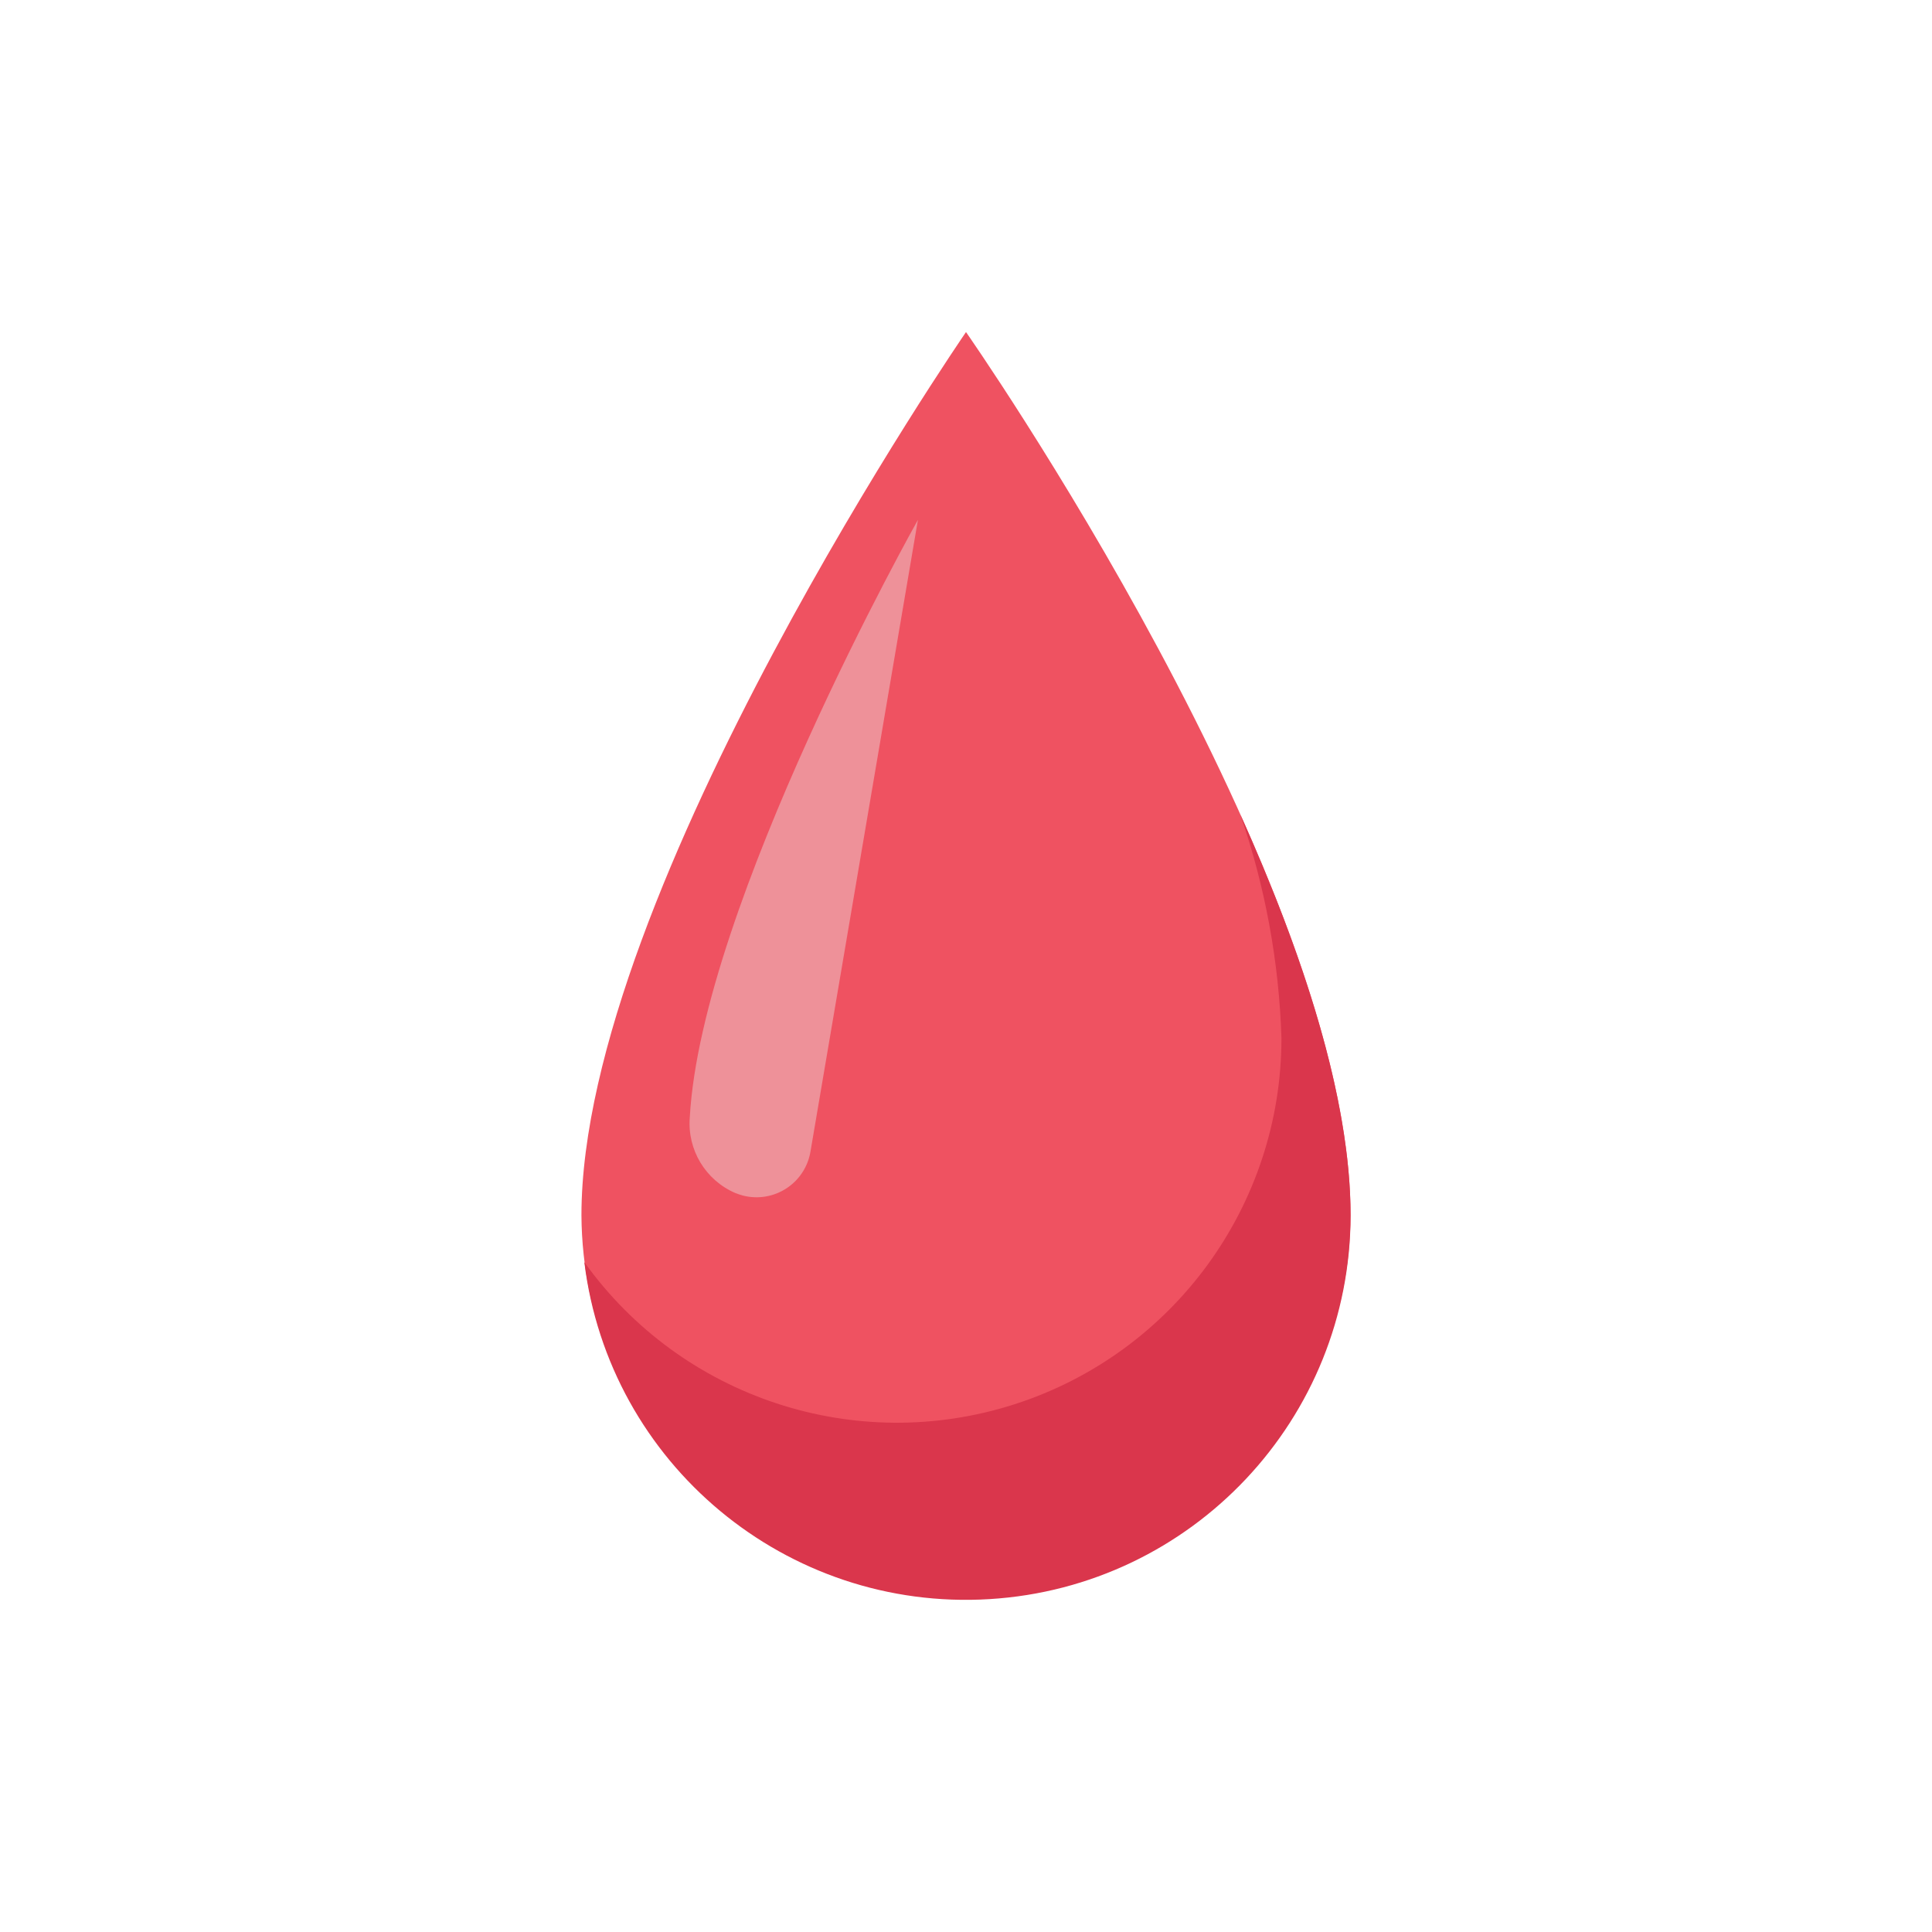
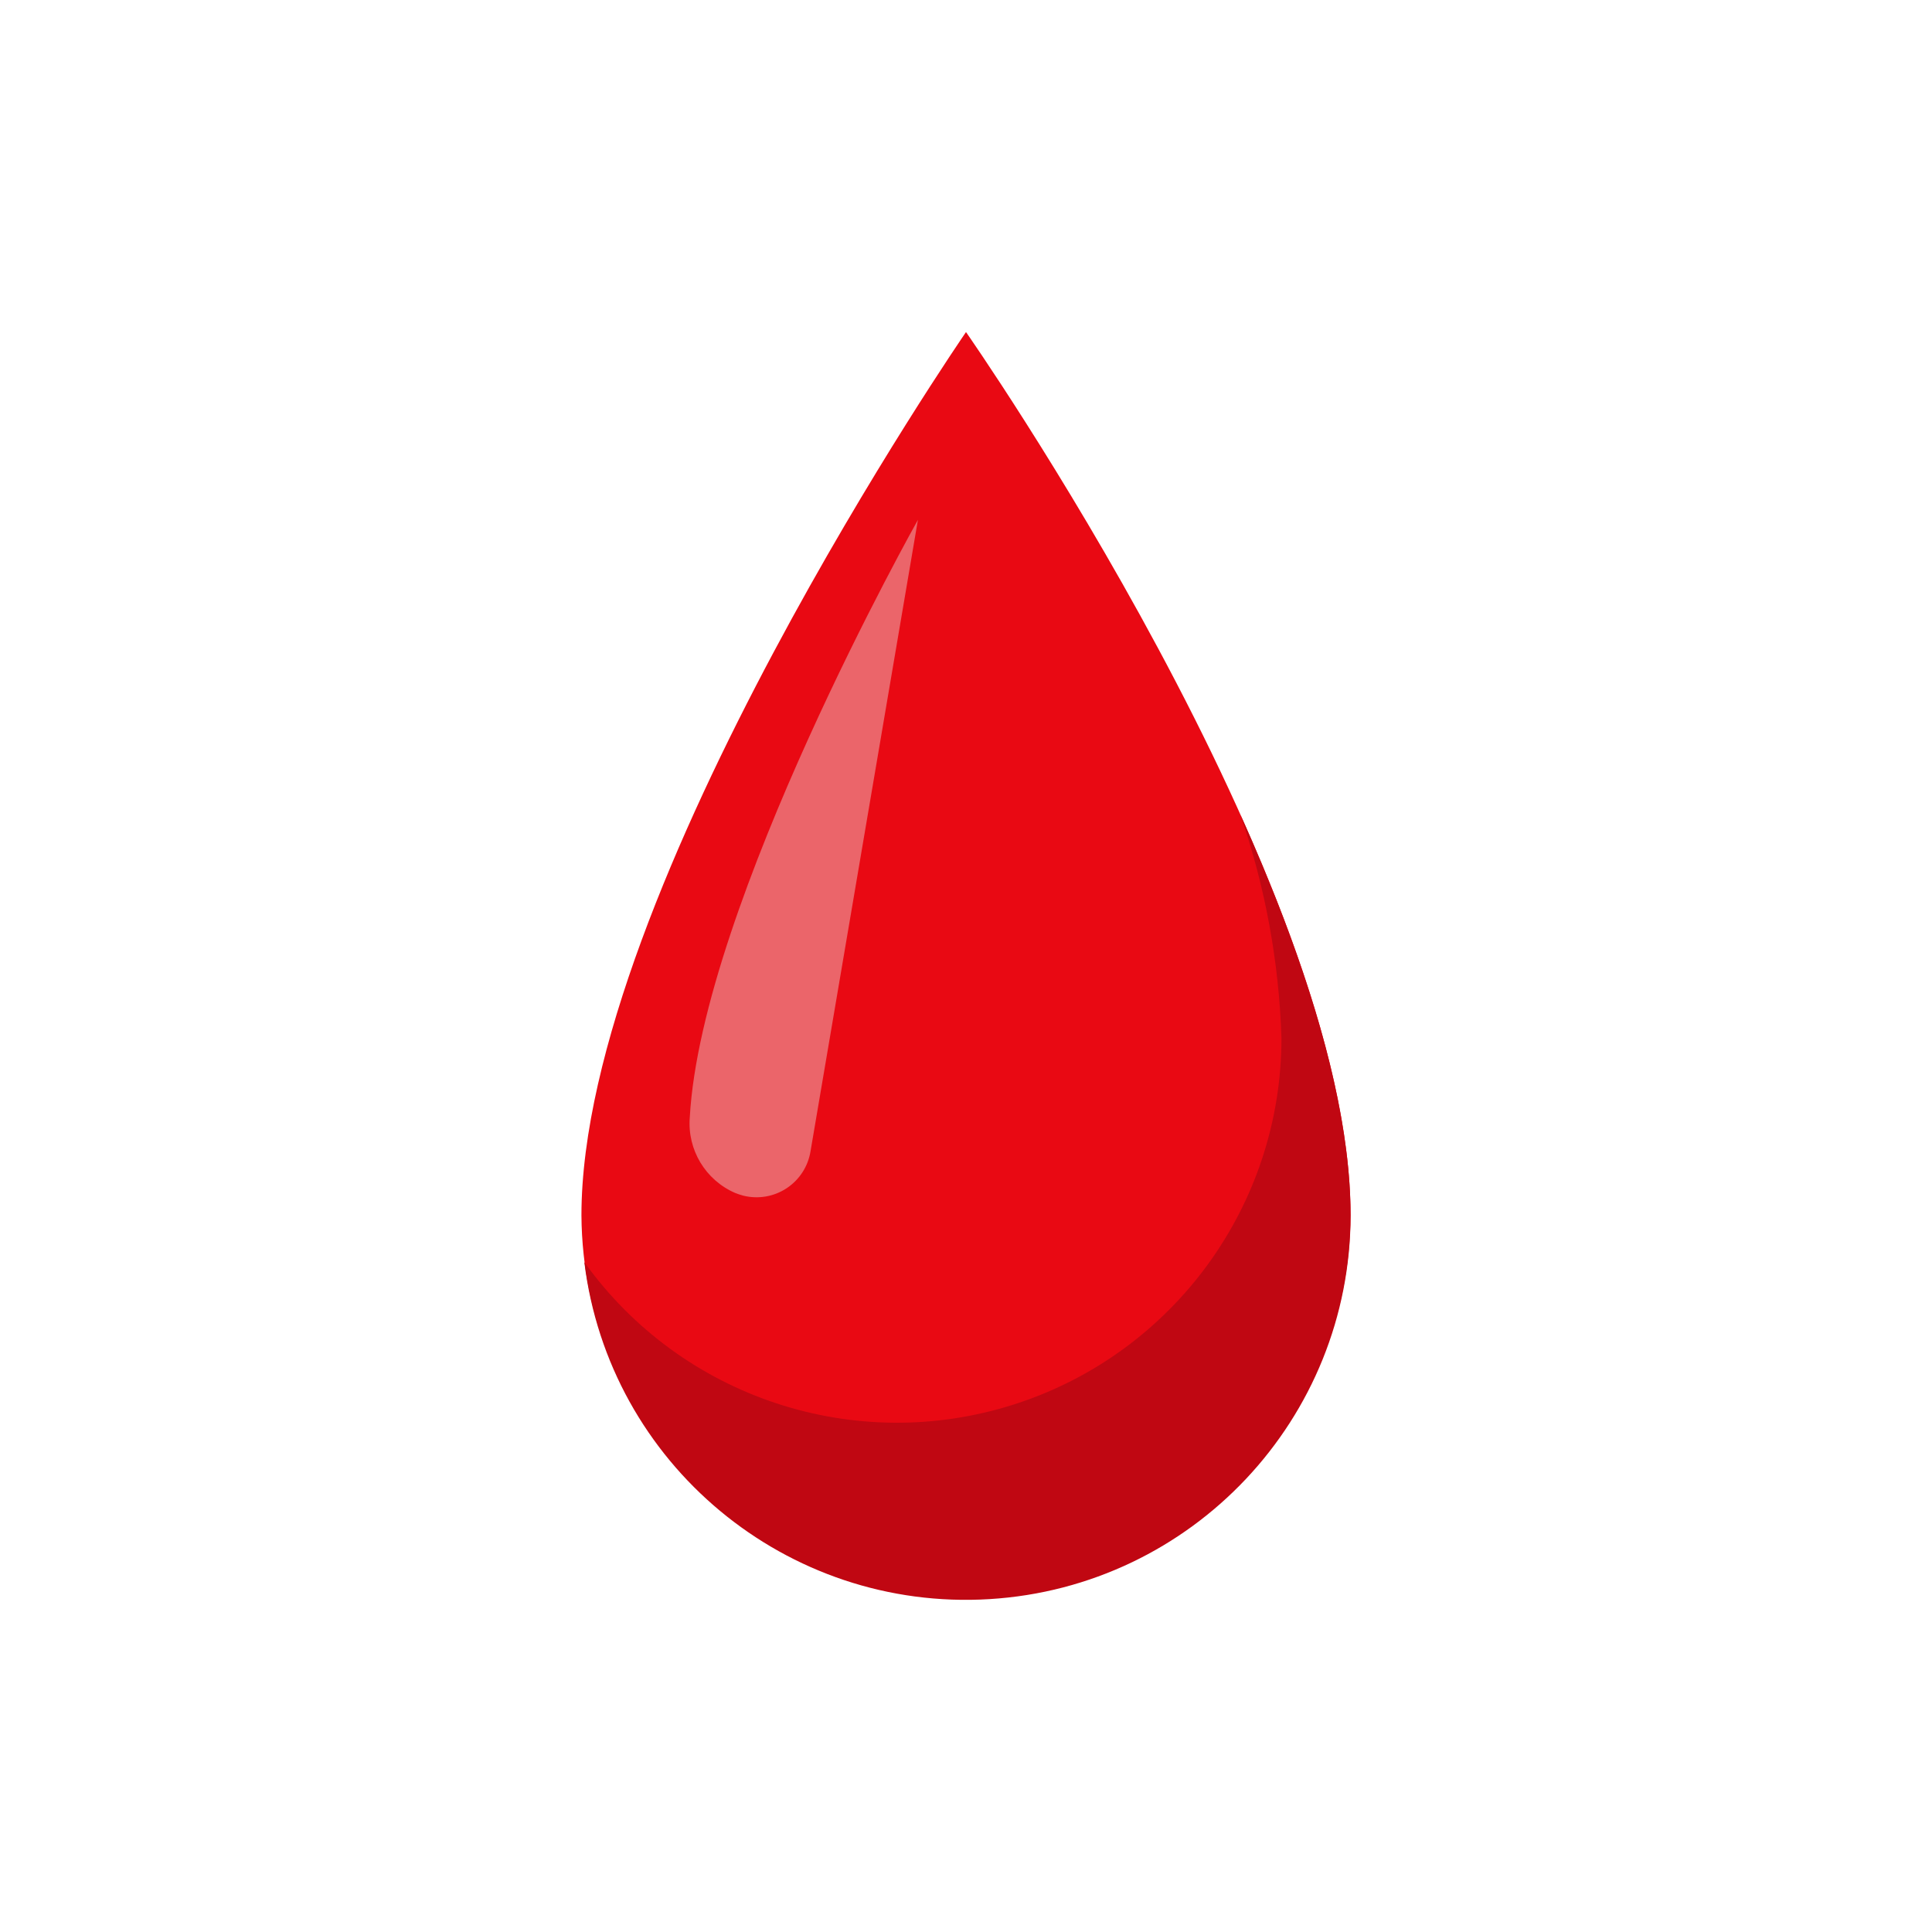
<svg xmlns="http://www.w3.org/2000/svg" id="icon" height="512" viewBox="0 0 128 128" width="512">
-   <path d="m89.479 80.521a25.479 25.479 0 0 1 -50.957 0c-.001-21.497 25.478-58.521 25.478-58.521s25.479 36.427 25.479 58.521z" fill="#ef5261" />
-   <path d="m89.479 80.521a25.478 25.478 0 0 1 -50.766 3.1 25.478 25.478 0 0 0 46.187-14.844 50.323 50.323 0 0 0 -2.723-14.81c4.117 9.149 7.302 18.744 7.302 26.554z" fill="#da364c" />
+   <path d="m89.479 80.521a25.479 25.479 0 0 1 -50.957 0c-.001-21.497 25.478-58.521 25.478-58.521s25.479 36.427 25.479 58.521z" fill="#e90913" />
+   <path d="m89.479 80.521a25.478 25.478 0 0 1 -50.766 3.1 25.478 25.478 0 0 0 46.187-14.844 50.323 50.323 0 0 0 -2.723-14.81c4.117 9.149 7.302 18.744 7.302 26.554z" fill="#c00712" />
  <path d="m60.815 34.442s-14.34 25.504-15.115 39.588a5.019 5.019 0 0 0 3.012 5.009 4.968 4.968 0 0 0 .524.174 3.624 3.624 0 0 0 4.464-2.942z" fill="#eeefee" opacity=".4" />
</svg>
